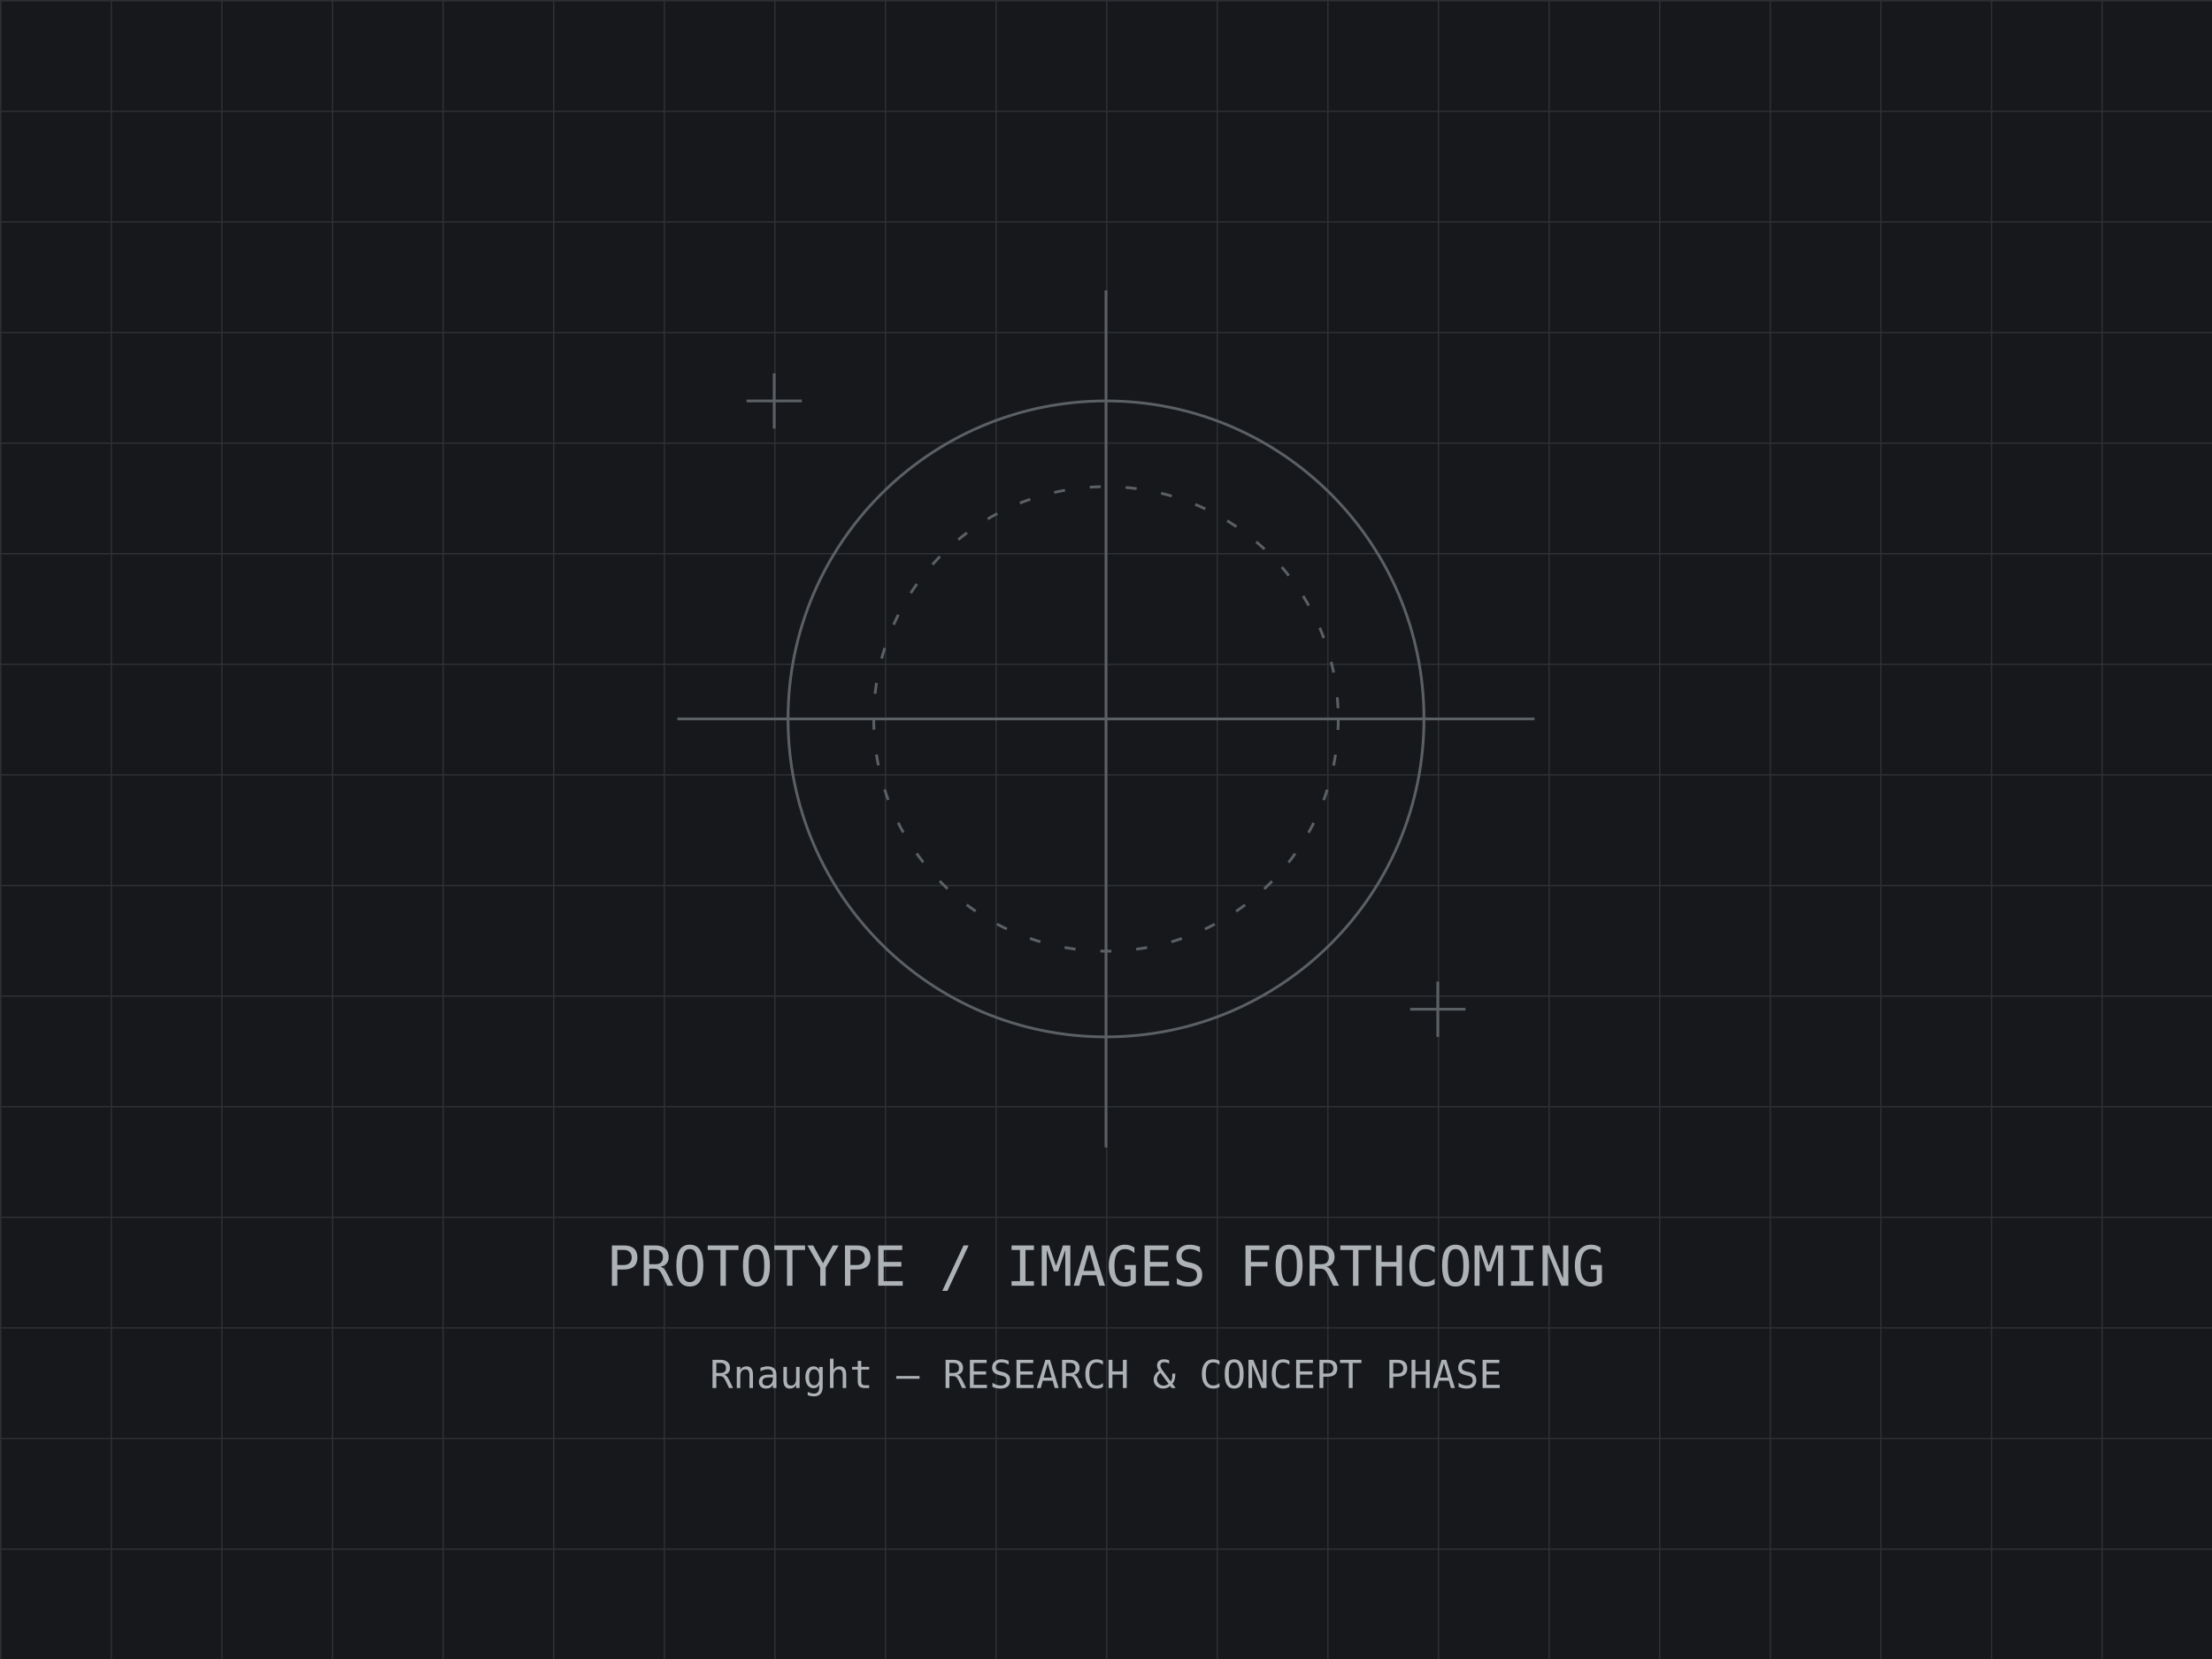
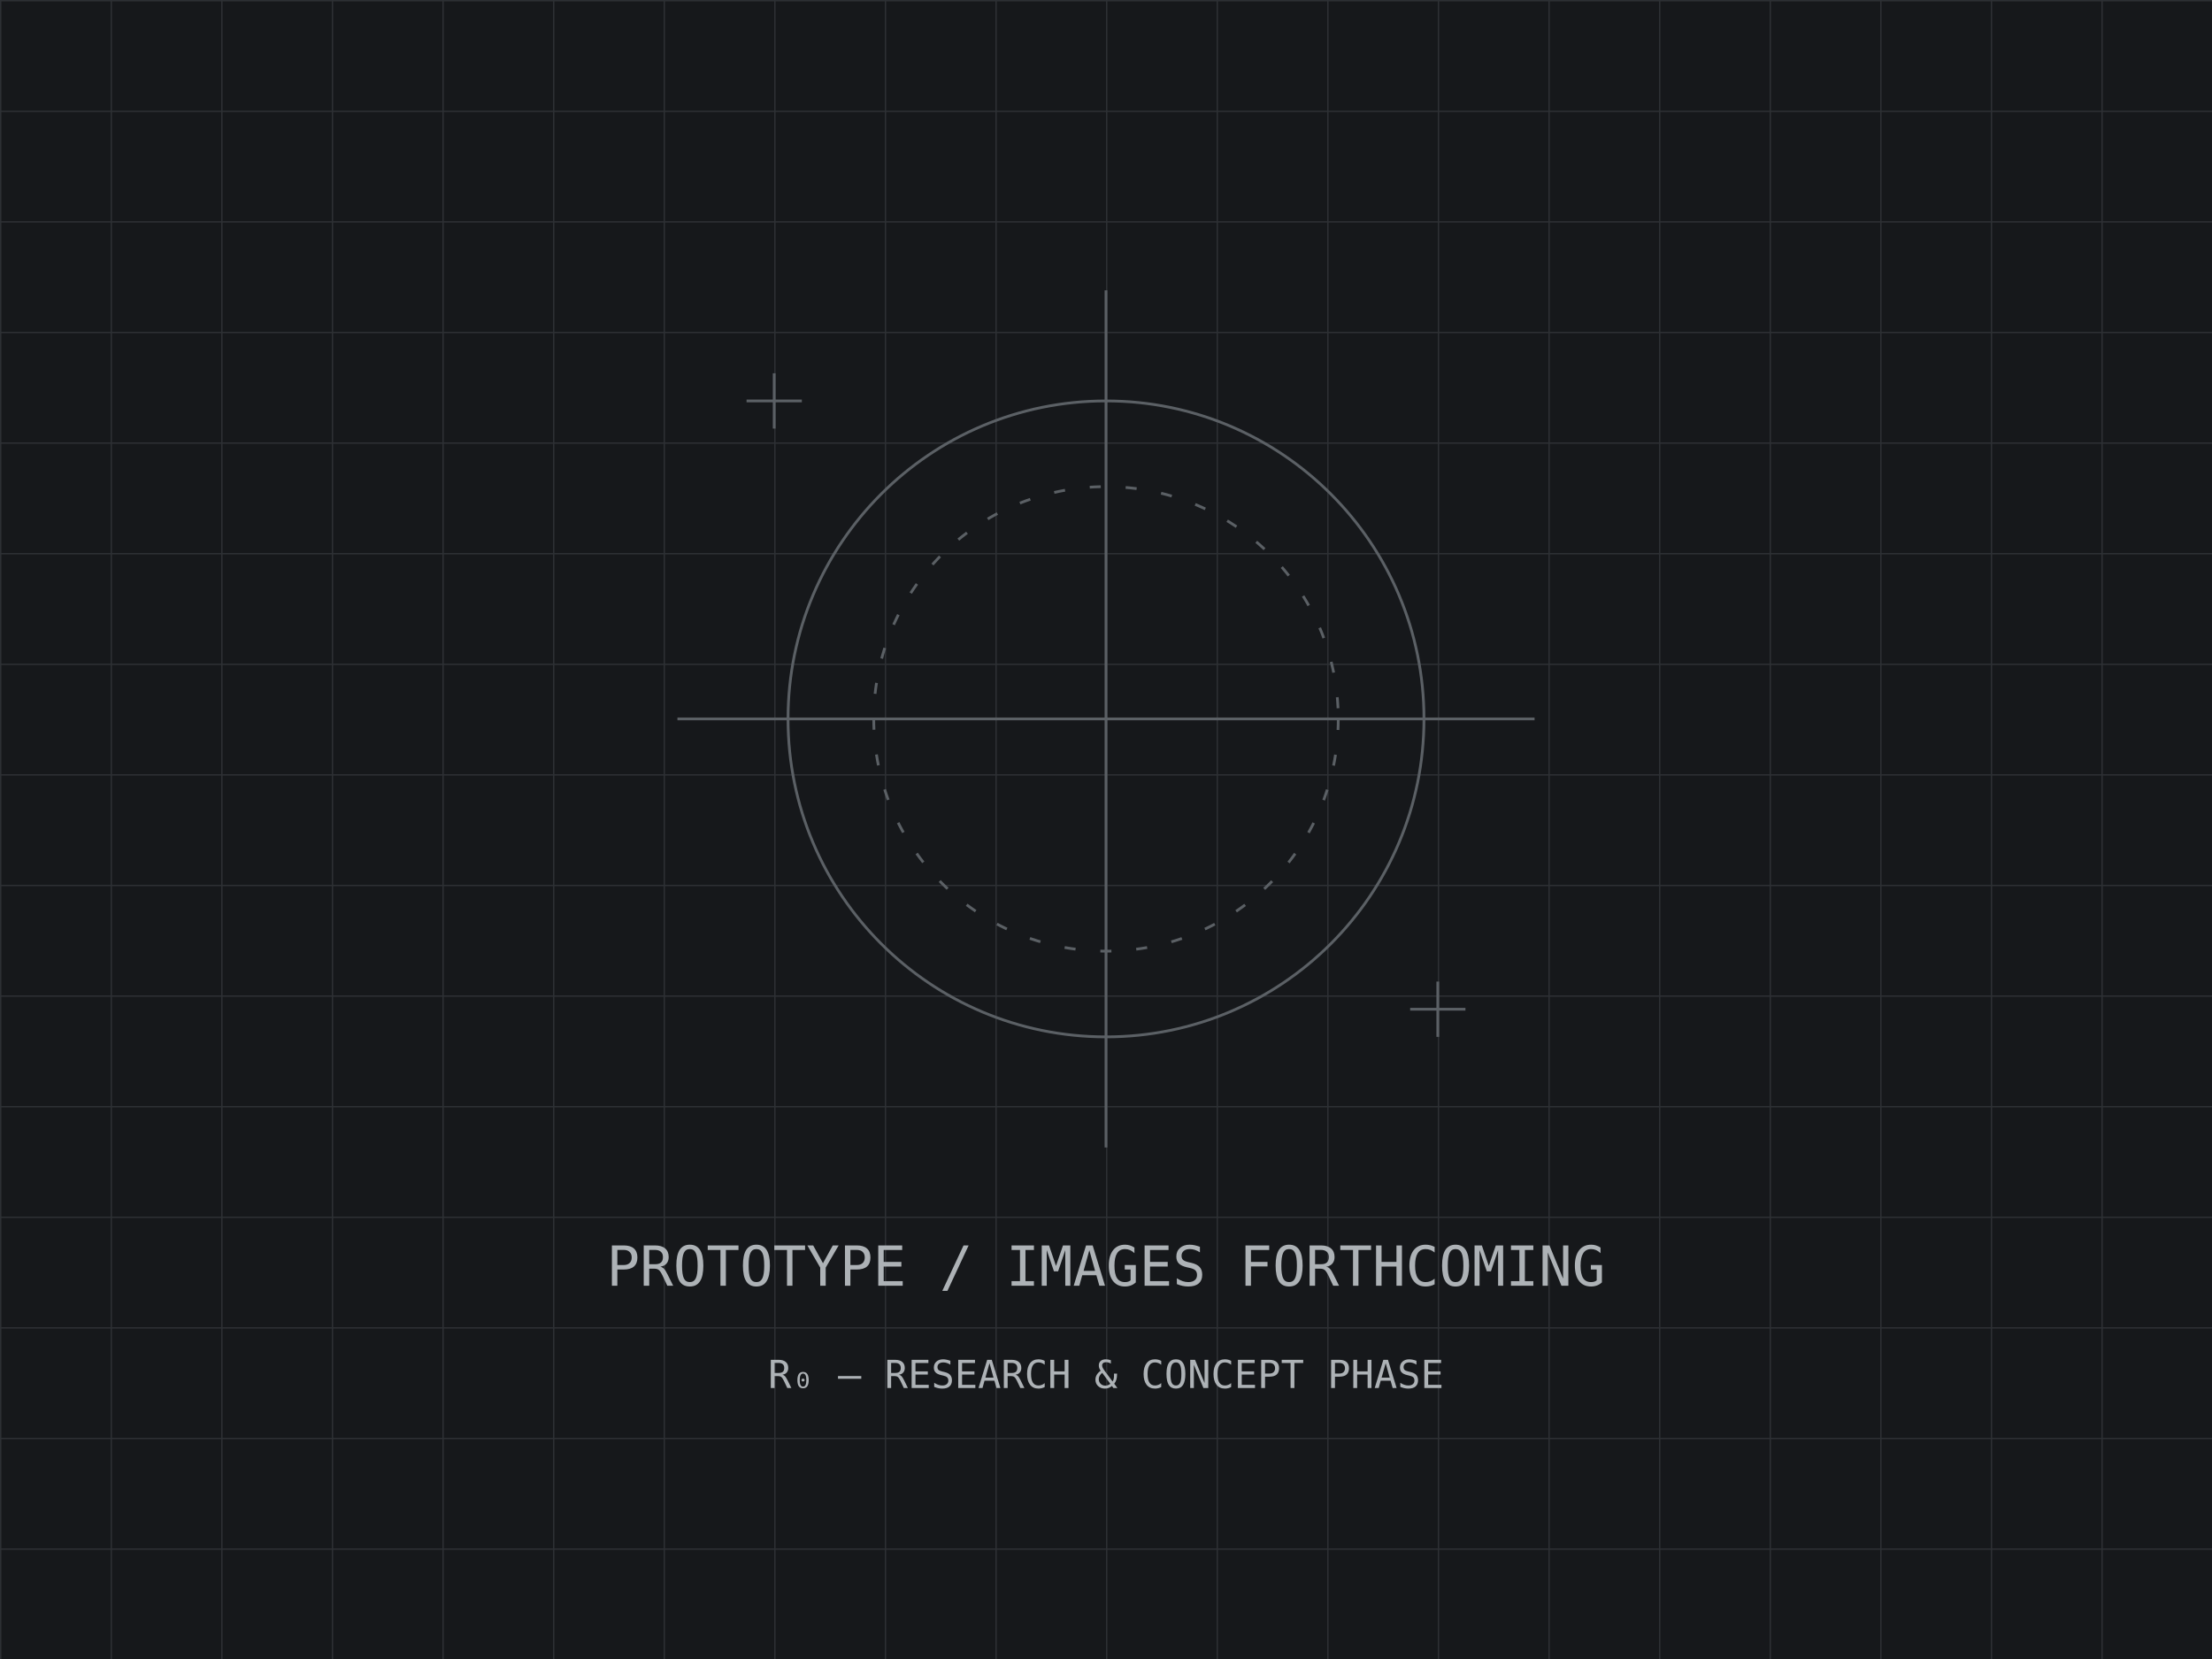
<svg xmlns="http://www.w3.org/2000/svg" viewBox="0 0 800 600">
  <defs>
    <pattern id="grid" width="40" height="40" patternUnits="userSpaceOnUse">
      <path d="M40 0H0V40" fill="none" stroke="#2d3034" stroke-width="1" />
    </pattern>
  </defs>
  <rect width="800" height="600" fill="#16181b" />
  <rect width="800" height="600" fill="url(#grid)" />
  <g stroke="#5b6065" fill="none">
    <circle cx="400" cy="260" r="115" />
    <circle cx="400" cy="260" r="84" stroke-dasharray="4 9" />
    <path d="M245 260H555M400 105V415M270 145H290M280 135V155M510 365H530M520 355V375" />
  </g>
  <g font-family="monospace" text-anchor="middle" fill="#adb2b6">
    <text x="400" y="465" font-size="20">PROTOTYPE / IMAGES FORTHCOMING</text>
-     <text x="400" y="502" font-size="14">Rnaught — RESEARCH &amp; CONCEPT PHASE</text>
+     <text x="400" y="502" font-size="14">R₀ — RESEARCH &amp; CONCEPT PHASE</text>
  </g>
</svg>
